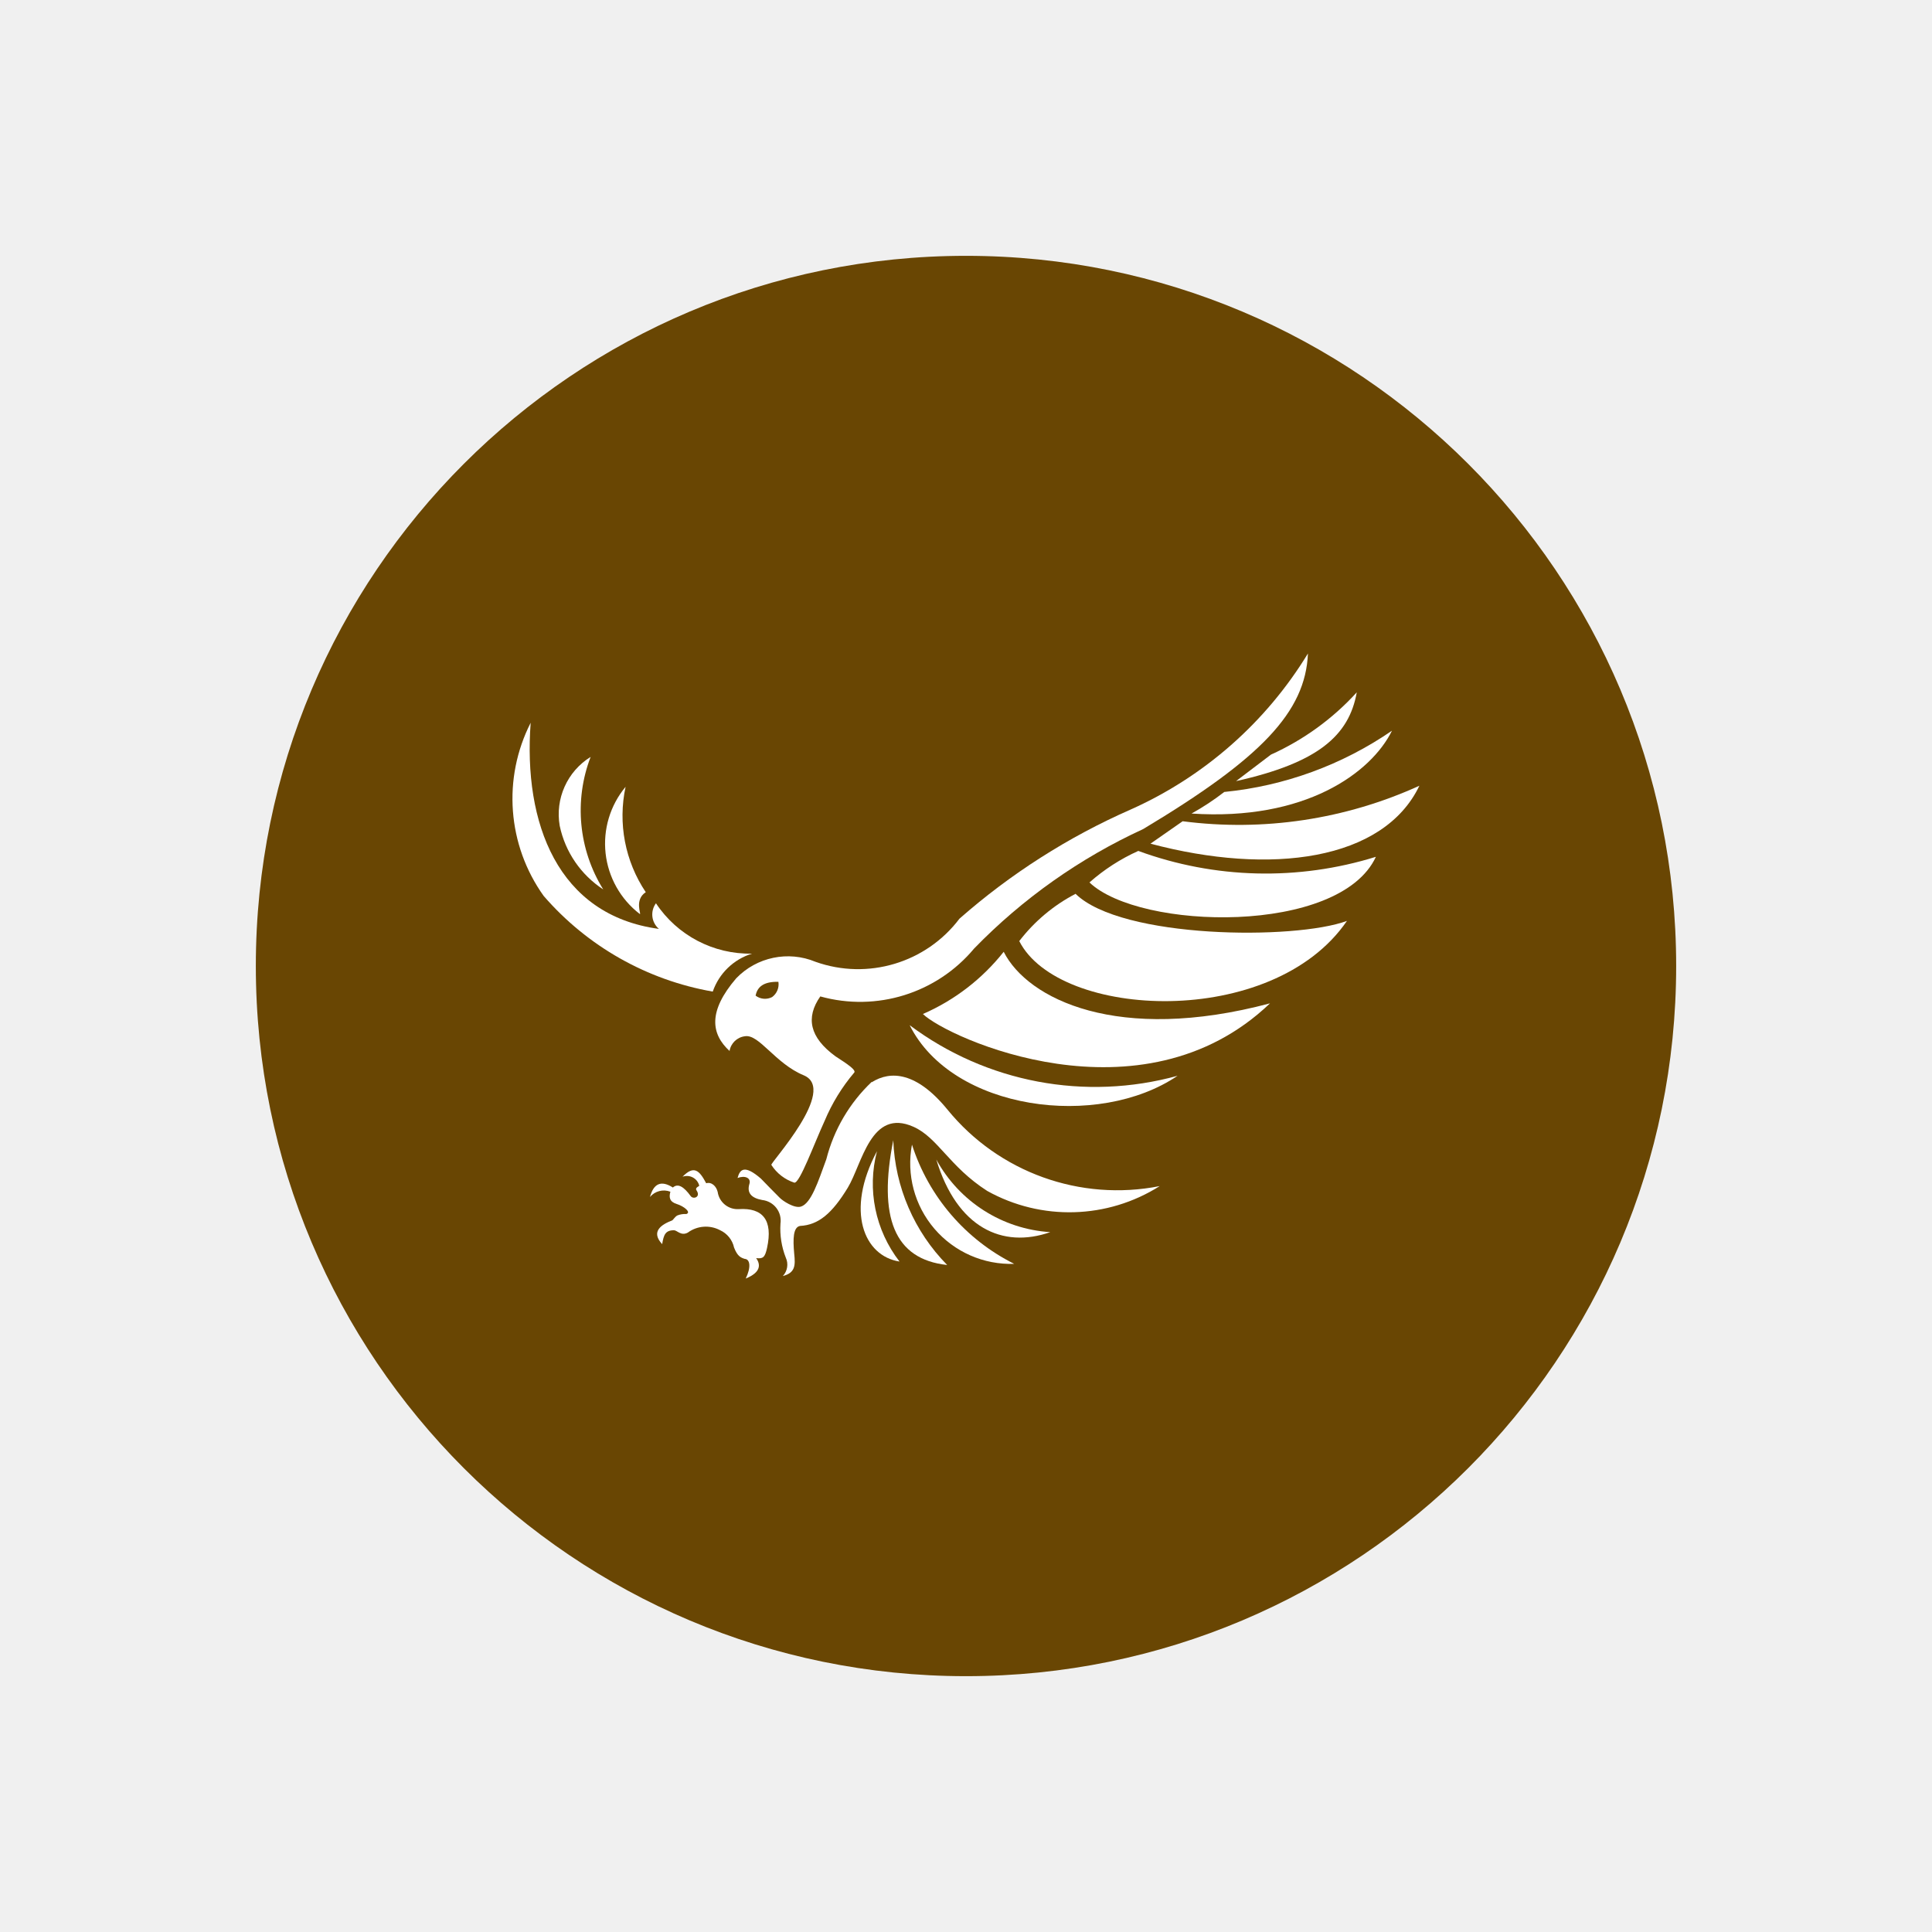
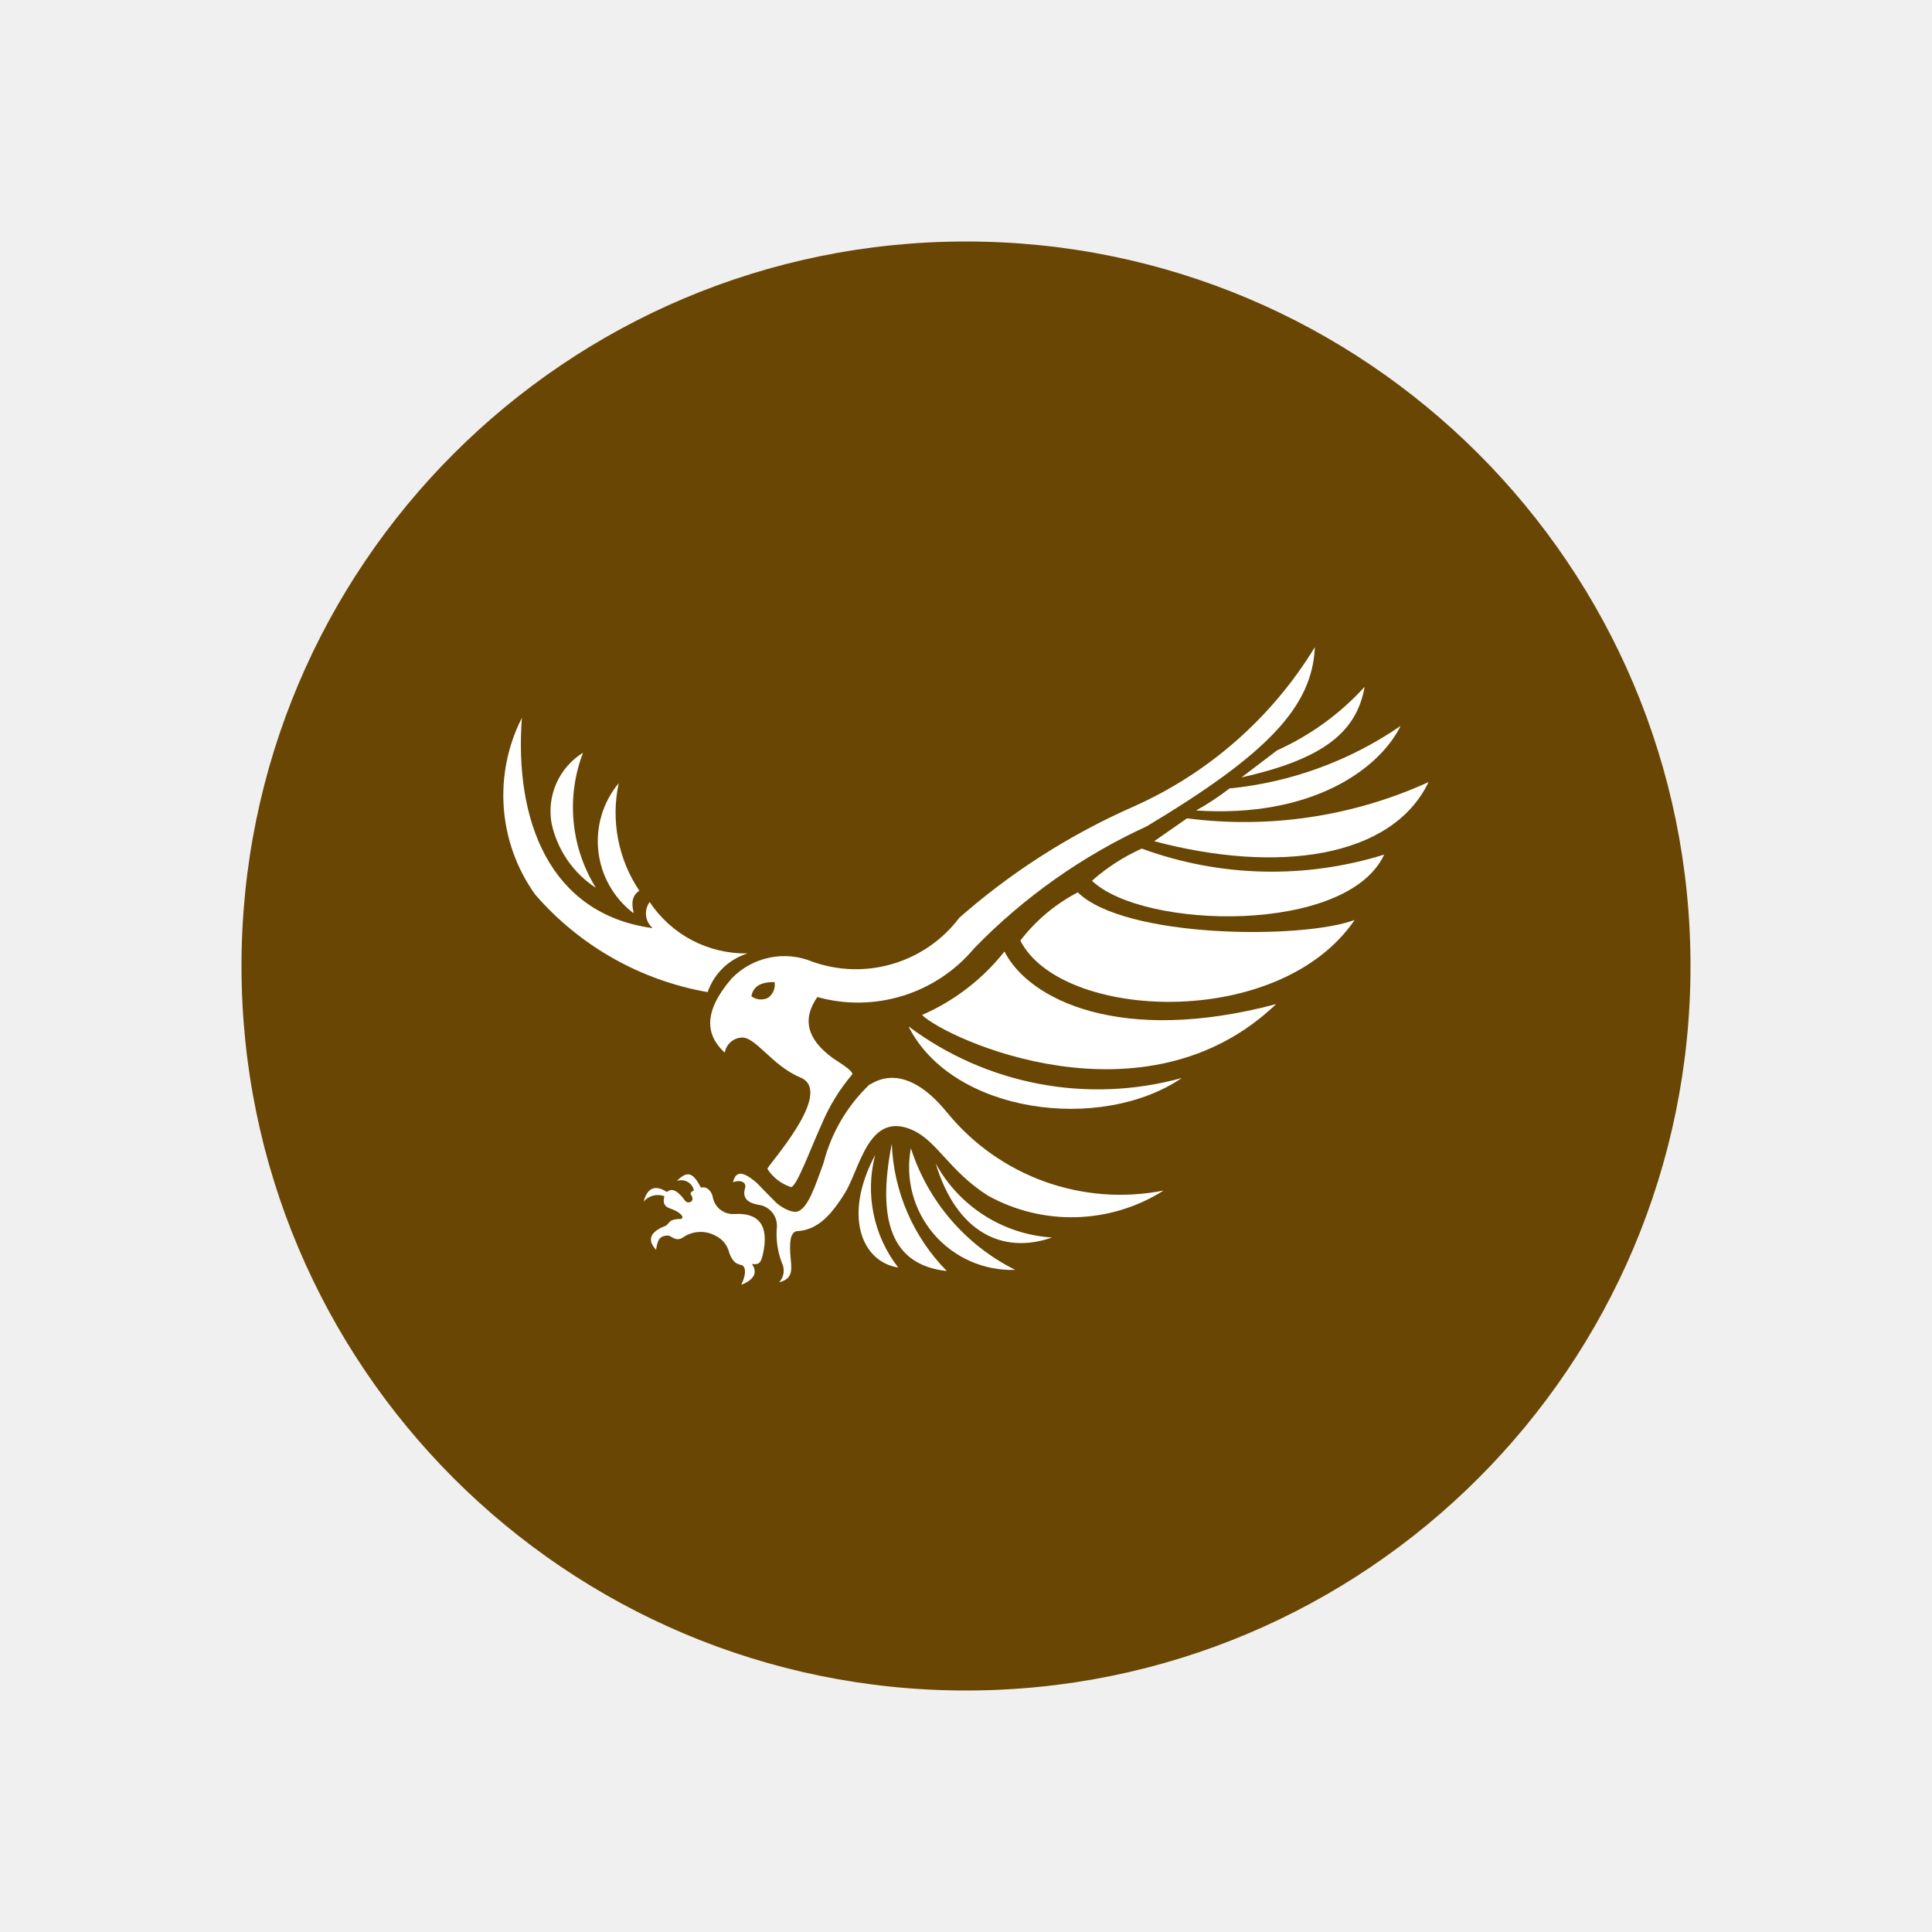
<svg xmlns="http://www.w3.org/2000/svg" class="MuiSvgIcon-root MuiSvgIcon-fontSizeMedium MuiBox-root css-1om0hkc" focusable="false" viewBox="0 0 24 24" aria-hidden="true" data-testid="AccountBoxIcon" version="1.1" id="svg4">
  <defs id="defs8">
+     <clipPath id="clip-path">
+       <rect id="Rechteck_1170" data-name="Rechteck 1170" width="15.312" height="10.564" fill="#fff" />
+     </clipPath>
+     <filter id="filter0_i" x="0.859" y="0.592" width="94.43" height="94.659" filterUnits="userSpaceOnUse" color-interpolation-filters="sRGB">
+       <feFlood flood-opacity="0" result="BackgroundImageFix" id="feFlood927" />
+       <feBlend mode="normal" in="SourceGraphic" in2="BackgroundImageFix" result="shape" id="feBlend929" />
+       <feColorMatrix in="SourceAlpha" type="matrix" values="0 0 0 0 0 0 0 0 0 0 0 0 0 0 0 0 0 0 127 0" result="hardAlpha" id="feColorMatrix931" />
+       <feOffset dy="-0.689" id="feOffset933" />
+       <feGaussianBlur stdDeviation="0.115" id="feGaussianBlur935" />
+       <feComposite in2="hardAlpha" operator="arithmetic" k2="-1" k3="1" id="feComposite937" />
+       <feColorMatrix type="matrix" values="0 0 0 0 0.07 0 0 0 0 0.988 0 0 0 0 0.718 0 0 0 1 0" id="feColorMatrix939" />
+       <feBlend mode="normal" in2="shape" result="effect1_innerShadow" id="feBlend941" />
+     </filter>
+     <linearGradient id="paint0_linear" x1="48.075" y1="4.341" x2="48.075" y2="91.733" gradientUnits="userSpaceOnUse">
+       <stop stop-color="#141E27" id="stop944" />
+       <stop offset="1" stop-color="#141E27" id="stop946" />
+     </linearGradient>
+     <clipPath id="clip0">
+       <rect width="96" height="96" fill="white" id="rect949" />
+     </clipPath>
+     <clipPath id="clip-path-1">
+       <rect id="Rechteck_1170-5" data-name="Rechteck 1170" width="15.312" height="10.564" fill="#fff" />
+     </clipPath>
    <linearGradient id="linear-gradient" x1="6.82" y1="-0.558" x2="17.701" y2="30.07" gradientUnits="userSpaceOnUse">
      <stop offset="0" stop-color="#4e8869" id="stop830" />
      <stop offset="0.355" stop-color="#7cf76c" id="stop832" />
      <stop offset="0.754" stop-color="#54bcea" id="stop834" />
      <stop offset="1" stop-color="#372fff" id="stop836" />
      <stop offset="1" stop-color="#0025f4" id="stop838" />
    </linearGradient>
    <linearGradient id="linear-gradient-1" x1="10.804" y1="-0.884" x2="28.042" y2="47.637" gradientUnits="userSpaceOnUse">
      <stop offset="0" stop-color="#f500ff" id="stop971" />
      <stop offset="0.355" stop-color="#ba6cf7" id="stop973" />
      <stop offset="0.754" stop-color="#f2dd35" id="stop975" />
      <stop offset="0.936" stop-color="#f8d648" id="stop977" />
      <stop offset="1" stop-color="#e6d234" id="stop979" />
    </linearGradient>
-     <clipPath id="clip-path">
-       <rect id="Rechteck_1170" data-name="Rechteck 1170" width="15.312" height="10.564" fill="#fff" />
+     <clipPath id="clip-path-7">
+       <rect id="Rechteck_1170-6" data-name="Rechteck 1170" width="15.312" height="10.564" fill="#fff" />
+     </clipPath>
+     <filter id="filter0_i-6" x="0.859" y="0.592" width="94.43" height="94.659" filterUnits="userSpaceOnUse" color-interpolation-filters="sRGB">
+       <feFlood flood-opacity="0" result="BackgroundImageFix" id="feFlood927-5" />
+       <feBlend mode="normal" in="SourceGraphic" in2="BackgroundImageFix" result="shape" id="feBlend929-6" />
+       <feColorMatrix in="SourceAlpha" type="matrix" values="0 0 0 0 0 0 0 0 0 0 0 0 0 0 0 0 0 0 127 0" result="hardAlpha" id="feColorMatrix931-3" />
+       <feOffset dy="-0.689" id="feOffset933-9" />
+       <feGaussianBlur stdDeviation="0.115" id="feGaussianBlur935-4" />
+       <feComposite in2="hardAlpha" operator="arithmetic" k2="-1" k3="1" id="feComposite937-8" />
+       <feColorMatrix type="matrix" values="0 0 0 0 0.07 0 0 0 0 0.988 0 0 0 0 0.718 0 0 0 1 0" id="feColorMatrix939-1" />
+       <feBlend mode="normal" in2="shape" result="effect1_innerShadow" id="feBlend941-2" />
+     </filter>
+     <clipPath id="clip0-0">
+       <rect width="96" height="96" fill="white" id="rect949-8" />
+     </clipPath>
+     <clipPath id="clip-path-4">
+       <rect id="Rechteck_1170-8" data-name="Rechteck 1170" width="15.312" height="10.564" fill="#fff" />
    </clipPath>
    <clipPath id="clip-path-9">
      <rect id="Rechteck_1170-0" data-name="Rechteck 1170" width="15.312" height="10.564" fill="#fff" />
    </clipPath>
  </defs>
-   <g id="Gruppe_4163" data-name="Gruppe 4163" transform="matrix(0.7351667,0,0,0.7351667,3.178,3.178)">
+   <style type="text/css" id="style1288">
+ 	.st0{fill:#F5AC37;}
+ 	.st1{fill:#FEFEFD;}
+ </style>
+   <style type="text/css" id="style1427">
+ 	.st0{fill:#343434;}
+ 	.st1{fill:#8C8C8C;}
+ 	.st2{fill:#3C3C3B;}
+ 	.st3{fill:#141414;}
+ 	.st4{fill:#393939;}
+ </style>
+   <style type="text/css" id="style1952">
+ 	.st0{fill:#343434;}
+ 	.st1{fill:#8C8C8C;}
+ 	.st2{fill:#3C3C3B;}
+ 	.st3{fill:#141414;}
+ 	.st4{fill:#393939;}
+ </style>
+   <style type="text/css" id="style2511">
+ 	.st0{fill:#2775CA;}
+ 	.st1{fill:#FFFFFF;}
+ </style>
+   <style type="text/css" id="style2685">
+ 	.st0{fill-rule:evenodd;clip-rule:evenodd;fill:#50AF95;}
+ 	.st1{fill-rule:evenodd;clip-rule:evenodd;fill:#FFFFFF;}
+ </style>
+   <g id="Gruppe_4163" data-name="Gruppe 4163" transform="matrix(0.75,0,0,0.75,3,3)">
    <circle id="Ellipse_2-9" data-name="Ellipse 2" cx="12" cy="12" r="12" fill="#694603" />
    <g id="Gruppe_4156-1" data-name="Gruppe 4156" transform="translate(4.344,6.718)">
      <g id="Gruppe_4147-7" data-name="Gruppe 4147" clip-path="url(#clip-path-9)">
        <path id="Pfad_2307-7" data-name="Pfad 2307" d="m 84.22,120.149 a 2.15,2.15 0 0 0 0.381,1.865 c -0.6,-0.092 -0.921,-0.853 -0.381,-1.865" transform="translate(-78.068,-111.738)" fill="#ffffff" fill-rule="evenodd" />
        <path id="Pfad_2308-1" data-name="Pfad 2308" d="m 90.58,117.507 c -0.256,1.294 0.01,2.012 0.911,2.108 a 3.171,3.171 0 0 1 -0.911,-2.108" transform="translate(-84.153,-109.281)" fill="#ffffff" fill-rule="evenodd" />
        <path id="Pfad_2309-1" data-name="Pfad 2309" d="m 96.032,118.5 a 1.7,1.7 0 0 0 1.728,2.015 3.416,3.416 0 0 1 -1.728,-2.015" transform="translate(-89.289,-110.2)" fill="#ffffff" fill-rule="evenodd" />
        <path id="Pfad_2310-5" data-name="Pfad 2310" d="m 102.189,122.158 a 2.363,2.363 0 0 0 1.926,1.227 c -0.81,0.284 -1.578,-0.076 -1.926,-1.227" transform="translate(-95.035,-113.606)" fill="#ffffff" fill-rule="evenodd" />
        <path id="Pfad_2311-9" data-name="Pfad 2311" d="m 34.305,125.787 a 0.513,0.513 0 0 0 -0.545,0.041 c -0.113,0.061 -0.179,-0.038 -0.233,-0.04 -0.148,0 -0.174,0.08 -0.2,0.235 -0.2,-0.216 -0.007,-0.333 0.166,-0.4 0.021,-0.008 0.05,-0.066 0.093,-0.086 a 0.35,0.35 0 0 1 0.15,-0.023 c 0.087,-0.03 -0.042,-0.132 -0.164,-0.17 -0.122,-0.038 -0.132,-0.114 -0.106,-0.207 a 0.306,0.306 0 0 0 -0.345,0.089 c 0.062,-0.23 0.19,-0.286 0.387,-0.16 0.086,-0.077 0.187,-0.012 0.3,0.144 0.044,0.062 0.176,0.018 0.1,-0.095 -0.033,-0.046 0.043,-0.07 0.046,-0.078 a 0.215,0.215 0 0 0 -0.283,-0.153 c 0.195,-0.2 0.285,-0.106 0.4,0.11 0.09,-0.027 0.171,0.049 0.194,0.147 a 0.34,0.34 0 0 0 0.359,0.29 c 0.4,-0.025 0.579,0.182 0.475,0.657 -0.036,0.165 -0.071,0.183 -0.184,0.171 0.077,0.107 0.083,0.24 -0.176,0.345 0.093,-0.191 0.074,-0.328 -0.017,-0.332 -0.064,-0.021 -0.122,-0.041 -0.18,-0.191 a 0.422,0.422 0 0 0 -0.237,-0.294" transform="translate(-30.805,-116.041)" fill="#ffffff" fill-rule="evenodd" />
        <path id="Pfad_2312-7" data-name="Pfad 2312" d="m 56.513,102.045 c 0.316,-0.2 0.757,-0.177 1.28,0.464 a 3.7,3.7 0 0 0 3.585,1.291 2.852,2.852 0 0 1 -2.914,0.082 c -0.64,-0.41 -0.834,-0.9 -1.246,-1.084 -0.723,-0.323 -0.867,0.628 -1.111,1.03 -0.265,0.435 -0.495,0.629 -0.805,0.645 -0.118,0.02 -0.123,0.218 -0.1,0.468 0.023,0.207 0.015,0.324 -0.192,0.379 a 0.282,0.282 0 0 0 0.05,-0.311 1.337,1.337 0 0 1 -0.09,-0.574 0.351,0.351 0 0 0 -0.309,-0.4 c -0.181,-0.033 -0.262,-0.118 -0.216,-0.272 0.032,-0.1 -0.074,-0.148 -0.2,-0.1 0.039,-0.146 0.115,-0.231 0.394,0.01 0.09,0.093 0.194,0.2 0.316,0.322 0.051,0.054 0.251,0.187 0.362,0.151 0.172,-0.056 0.287,-0.414 0.428,-0.8 a 2.729,2.729 0 0 1 0.767,-1.307" transform="translate(-50.449,-94.799)" fill="#ffffff" fill-rule="evenodd" />
        <path id="Pfad_2313-7" data-name="Pfad 2313" d="m 95.765,89.726 c 0.723,1.445 3.185,1.766 4.527,0.855 a 5.231,5.231 0 0 1 -4.527,-0.855" transform="translate(-89.061,-83.444)" fill="#ffffff" fill-rule="evenodd" />
        <path id="Pfad_2314-6" data-name="Pfad 2314" d="m 98.931,73.071 a 3.545,3.545 0 0 0 1.367,-1.052 c 0.405,0.8 1.929,1.555 4.5,0.871 -2.179,2.082 -5.454,0.581 -5.864,0.181" transform="translate(-92.005,-66.977)" fill="#ffffff" fill-rule="evenodd" />
        <path id="Pfad_2315-7" data-name="Pfad 2315" d="m 123.161,58.067 c 0.778,0.757 3.7,0.781 4.583,0.455 -1.257,1.839 -4.868,1.661 -5.537,0.341 a 2.869,2.869 0 0 1 0.954,-0.8" transform="translate(-113.651,-54.002)" fill="#ffffff" fill-rule="evenodd" />
        <path id="Pfad_2316-3" data-name="Pfad 2316" d="m 139.974,47.667 a 6.259,6.259 0 0 0 4.016,0.1 c -0.612,1.324 -3.991,1.243 -4.84,0.433 a 3.284,3.284 0 0 1 0.824,-0.532" transform="translate(-129.408,-44.33)" fill="#ffffff" fill-rule="evenodd" />
        <path id="Pfad_2317-6" data-name="Pfad 2317" d="m 154.369,32.6 a 7.359,7.359 0 0 0 4,-0.6 c -0.607,1.266 -2.514,1.519 -4.544,0.979 z" transform="translate(-143.052,-29.764)" fill="#ffffff" fill-rule="evenodd" />
        <path id="Pfad_2318-5" data-name="Pfad 2318" d="m 164.348,19.688 a 6.055,6.055 0 0 0 2.831,-1.035 c -0.352,0.714 -1.469,1.528 -3.387,1.4 a 4.312,4.312 0 0 0 0.556,-0.367" transform="translate(-152.325,-17.347)" fill="#ffffff" fill-rule="evenodd" />
        <path id="Pfad_2319-6" data-name="Pfad 2319" d="m 175.125,10.452 a 4.421,4.421 0 0 0 1.45,-1.052 c -0.131,0.732 -0.655,1.191 -2.04,1.5 z" transform="translate(-162.316,-8.742)" fill="#ffffff" fill-rule="evenodd" />
        <path id="Pfad_2320-3" data-name="Pfad 2320" d="m 49.089,6.72 c -0.32,-0.292 -0.366,-0.675 0.11,-1.23 a 1.214,1.214 0 0 1 1.34,-0.279 2.147,2.147 0 0 0 2.433,-0.729 11.215,11.215 0 0 1 2.888,-1.842 6.713,6.713 0 0 0 3,-2.639 c -0.042,0.99 -0.791,1.772 -2.784,2.967 a 9.531,9.531 0 0 0 -2.856,2.018 2.509,2.509 0 0 1 -2.6,0.81 c -0.25,0.358 -0.181,0.692 0.255,1.011 0.063,0.046 0.366,0.221 0.319,0.275 a 3.134,3.134 0 0 0 -0.5,0.815 c -0.181,0.394 -0.422,1.06 -0.513,1.046 a 0.728,0.728 0 0 1 -0.388,-0.3 C 49.772,8.608 50.921,7.372 50.34,7.129 49.857,6.929 49.586,6.429 49.347,6.469 A 0.3,0.3 0 0 0 49.086,6.721 M 49.527,5.783 C 49.555,5.637 49.659,5.544 49.912,5.549 A 0.268,0.268 0 0 1 49.806,5.807 0.263,0.263 0 0 1 49.527,5.783" transform="translate(-45.426)" fill="#ffffff" fill-rule="evenodd" />
        <path id="Pfad_2321-9" data-name="Pfad 2321" d="M 3.377,21.283 A 1.019,1.019 0 0 1 4.04,20.642 1.9,1.9 0 0 1 2.417,19.791 0.32,0.32 0 0 0 2.467,20.224 C 0.755,19.993 0.173,18.435 0.3,16.741 a 2.826,2.826 0 0 0 0.219,2.925 4.891,4.891 0 0 0 2.855,1.617" transform="translate(0,-15.569)" fill="#ffffff" fill-rule="evenodd" />
        <path id="Pfad_2322-4" data-name="Pfad 2322" d="M 11.827,27.238 A 1.7,1.7 0 0 1 11.093,26.165 1.14,1.14 0 0 1 11.615,25 a 2.528,2.528 0 0 0 0.212,2.237" transform="translate(-10.302,-23.251)" fill="#ffffff" fill-rule="evenodd" />
        <path id="Pfad_2323-8" data-name="Pfad 2323" d="m 22.856,34.349 c 0.03,0.019 -0.1,-0.239 0.1,-0.367 a 2.321,2.321 0 0 1 -0.341,-1.781 1.5,1.5 0 0 0 0.238,2.148" transform="translate(-20.711,-29.947)" fill="#ffffff" fill-rule="evenodd" />
      </g>
    </g>
  </g>
</svg>
